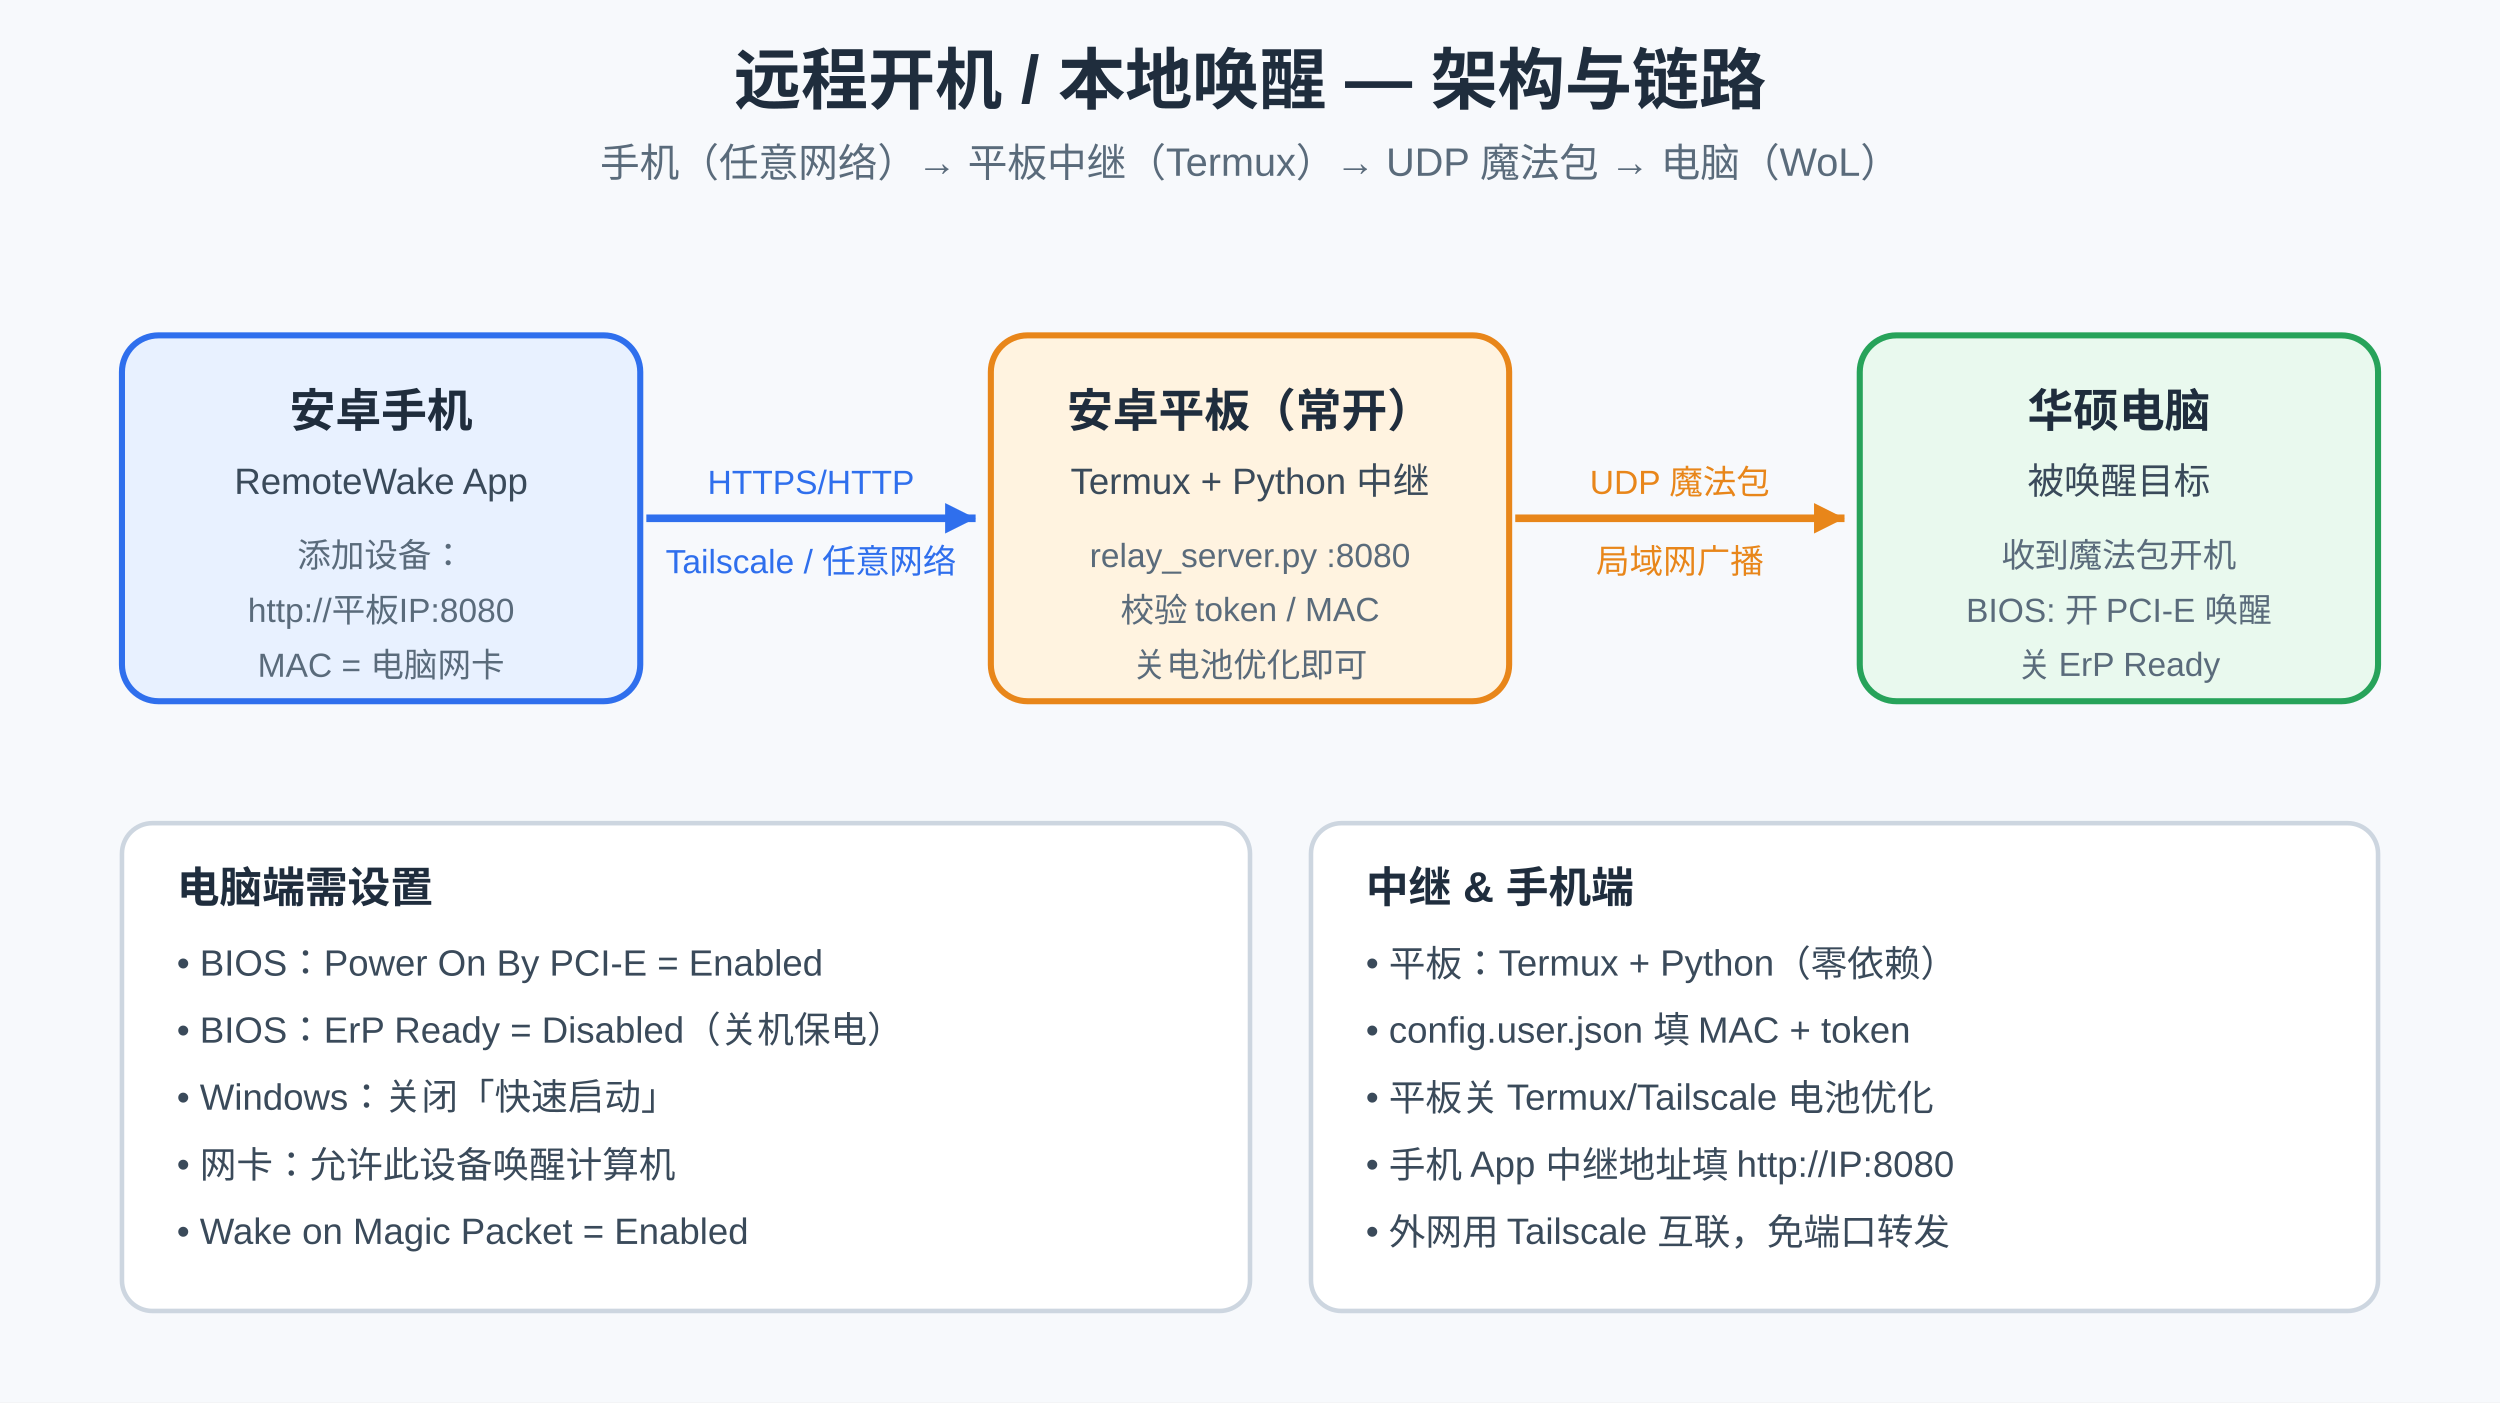
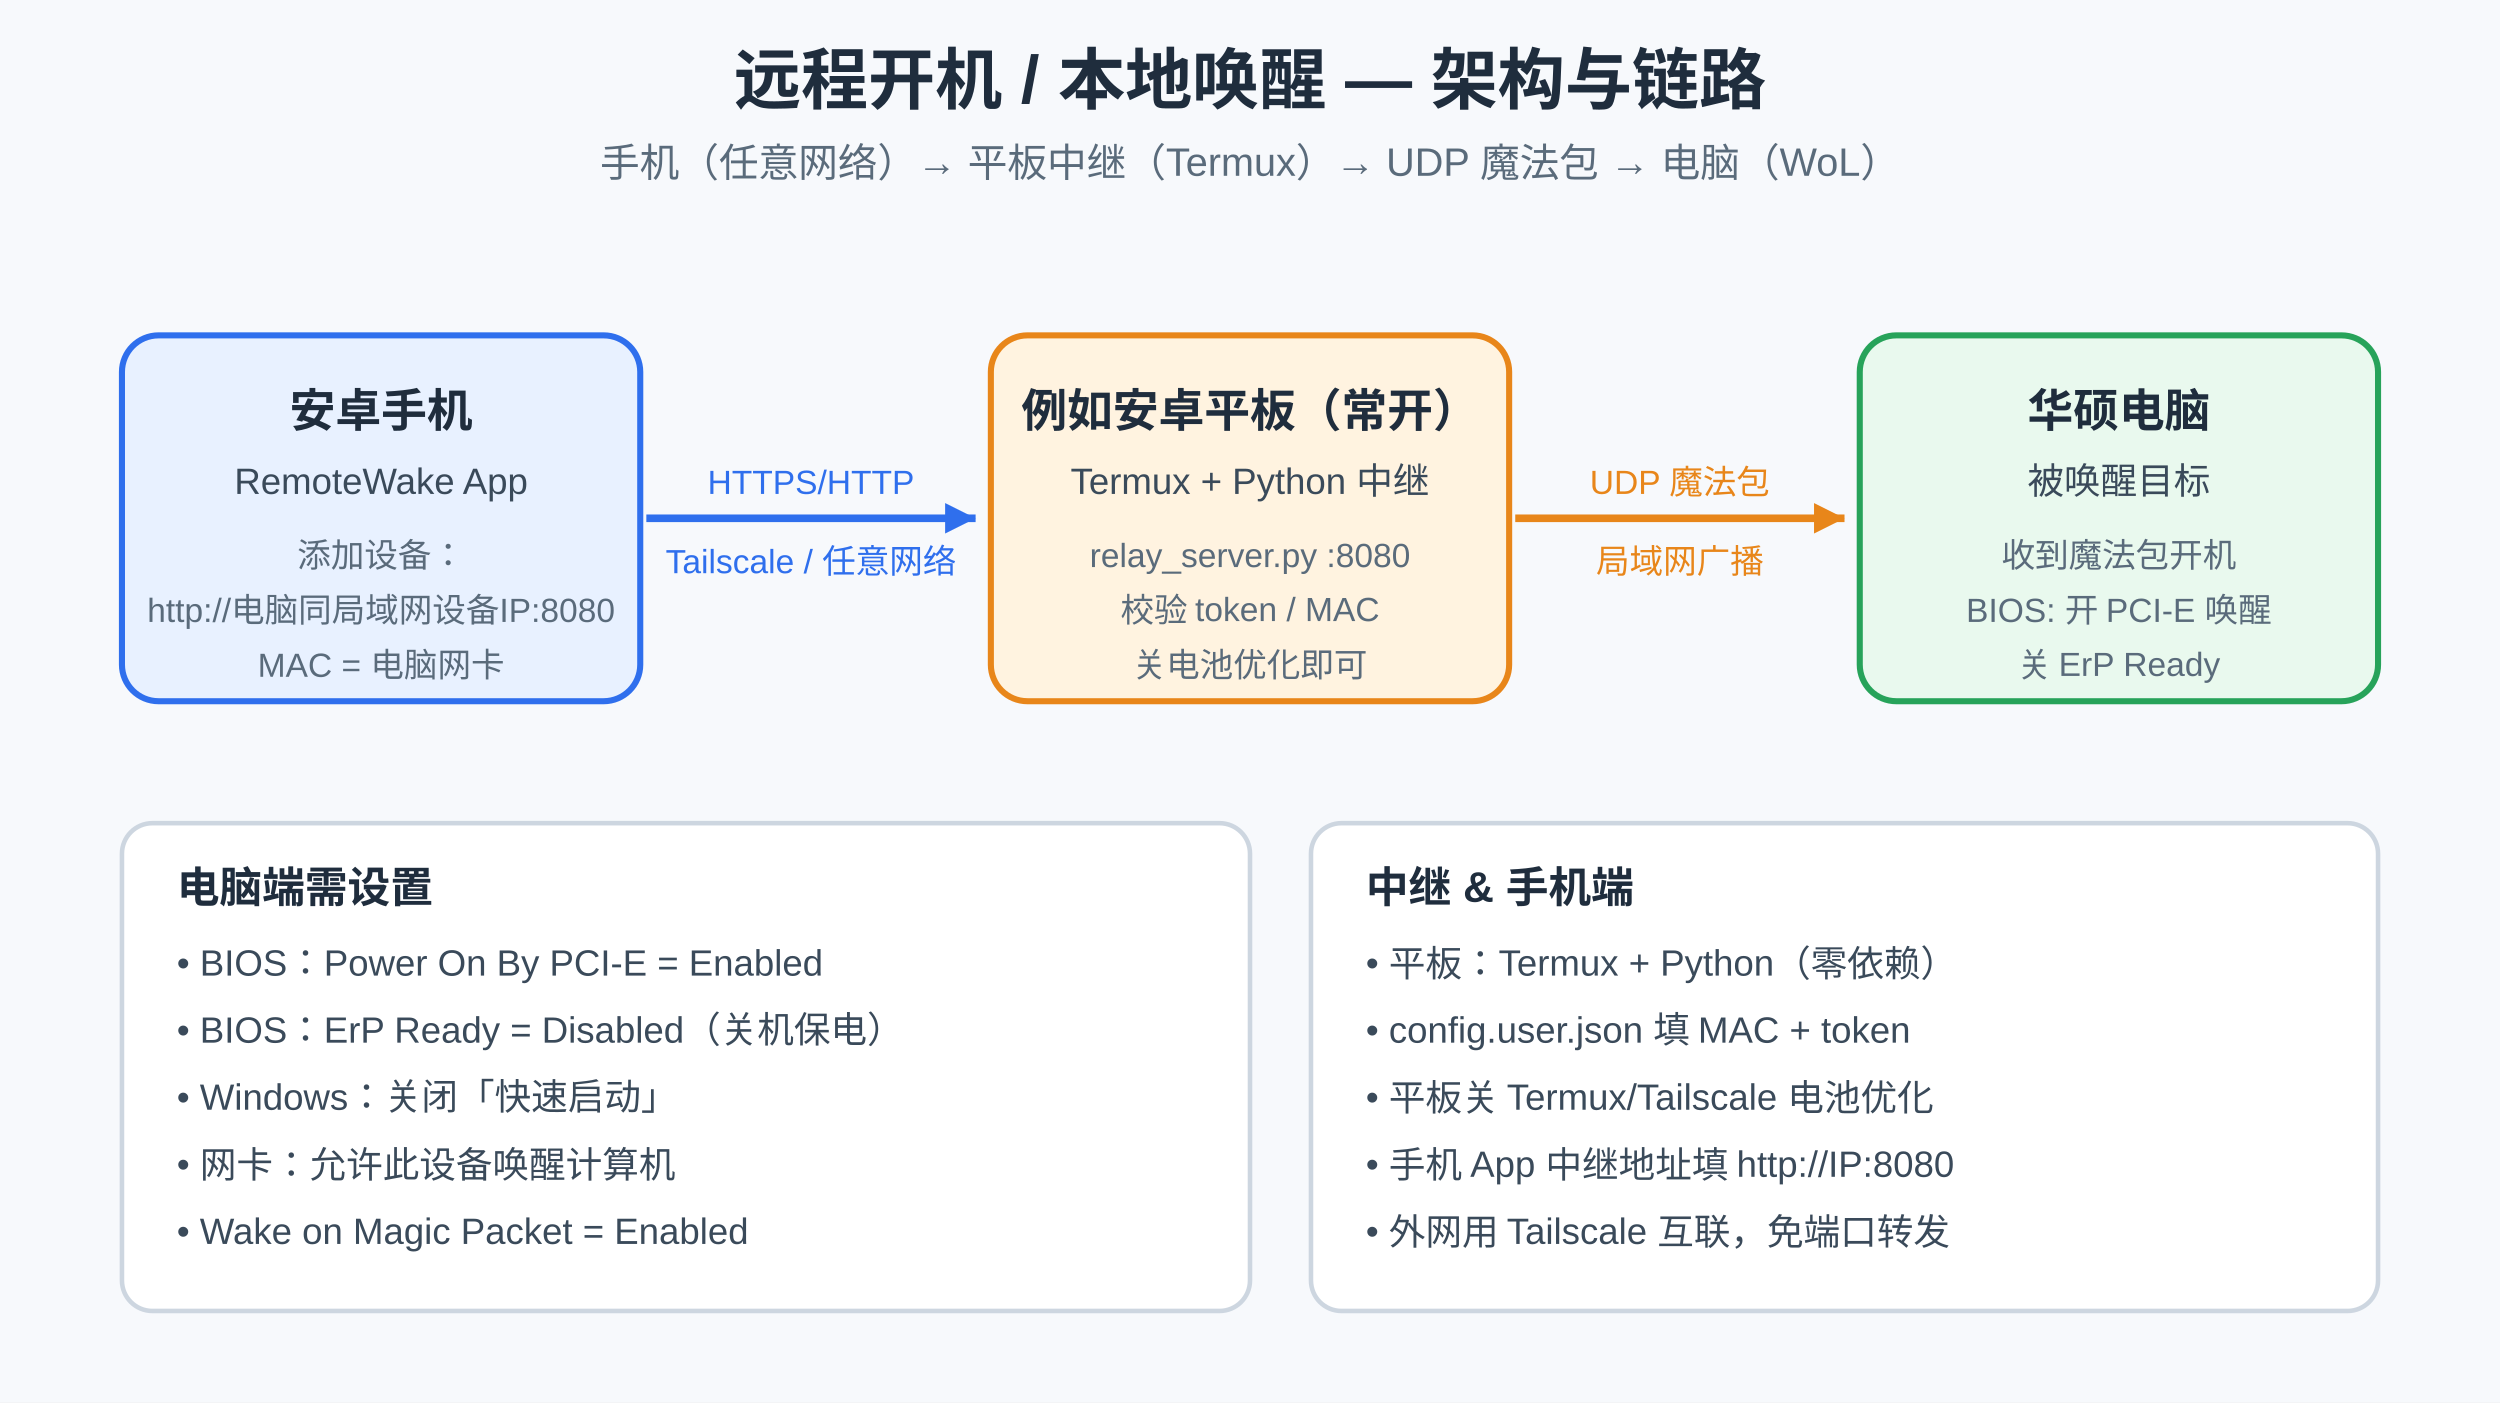
<svg xmlns="http://www.w3.org/2000/svg" viewBox="0 0 820 460" font-family="'Segoe UI', 'Microsoft YaHei', Arial, sans-serif">
  <rect x="0" y="0" width="820" height="460" fill="#f7f9fc" />
  <text x="410" y="34" font-size="22" font-weight="700" fill="#1f2d3d" text-anchor="middle">远程开机 / 本地唤醒 — 架构与链路</text>
  <text x="410" y="58" font-size="13" fill="#5a6b7b" text-anchor="middle">手机（任意网络）→ 平板中继（Termux）→ UDP 魔法包 → 电脑（WoL）</text>
  <rect x="40" y="110" width="170" height="120" rx="12" fill="#e8f1ff" stroke="#2f6fed" stroke-width="2" />
  <text x="125" y="140" font-size="15" font-weight="700" fill="#1f2d3d" text-anchor="middle">安卓手机</text>
  <text x="125" y="162" font-size="12" fill="#3a4a5a" text-anchor="middle">RemoteWake App</text>
  <text x="125" y="186" font-size="11" fill="#5a6b7b" text-anchor="middle">添加设备：</text>
-   <text x="125" y="204" font-size="11" fill="#5a6b7b" text-anchor="middle">http://平板IP:8080</text>
+   <text x="125" y="204" font-size="11" fill="#5a6b7b" text-anchor="middle">http://电脑同局域网设备IP:8080</text>
  <text x="125" y="222" font-size="11" fill="#5a6b7b" text-anchor="middle">MAC = 电脑网卡</text>
  <rect x="325" y="110" width="170" height="120" rx="12" fill="#fff3e0" stroke="#e8861a" stroke-width="2" />
-   <text x="410" y="140" font-size="15" font-weight="700" fill="#1f2d3d" text-anchor="middle">安卓平板（常开）</text>
+   <text x="410" y="140" font-size="15" font-weight="700" fill="#1f2d3d" text-anchor="middle">例如安卓平板（常开）</text>
  <text x="410" y="162" font-size="12" fill="#3a4a5a" text-anchor="middle">Termux + Python 中继</text>
  <text x="410" y="186" font-size="11" fill="#5a6b7b" text-anchor="middle">relay_server.py :8080</text>
  <text x="410" y="204" font-size="11" fill="#5a6b7b" text-anchor="middle">校验 token / MAC</text>
  <text x="410" y="222" font-size="11" fill="#5a6b7b" text-anchor="middle">关电池优化即可</text>
  <rect x="610" y="110" width="170" height="120" rx="12" fill="#e9f9ee" stroke="#27a35a" stroke-width="2" />
  <text x="695" y="140" font-size="15" font-weight="700" fill="#1f2d3d" text-anchor="middle">华硕电脑</text>
  <text x="695" y="162" font-size="12" fill="#3a4a5a" text-anchor="middle">被唤醒目标</text>
  <text x="695" y="186" font-size="11" fill="#5a6b7b" text-anchor="middle">收到魔法包开机</text>
  <text x="695" y="204" font-size="11" fill="#5a6b7b" text-anchor="middle">BIOS: 开 PCI-E 唤醒</text>
  <text x="695" y="222" font-size="11" fill="#5a6b7b" text-anchor="middle">关 ErP Ready</text>
  <line x1="212" y1="170" x2="320" y2="170" stroke="#2f6fed" stroke-width="2.5" />
  <polygon points="320,170 310,165 310,175" fill="#2f6fed" />
  <text x="266" y="162" font-size="11" fill="#2f6fed" text-anchor="middle">HTTPS/HTTP</text>
  <text x="266" y="188" font-size="11" fill="#2f6fed" text-anchor="middle">Tailscale / 任意网络</text>
  <line x1="497" y1="170" x2="605" y2="170" stroke="#e8861a" stroke-width="2.5" />
  <polygon points="605,170 595,165 595,175" fill="#e8861a" />
  <text x="551" y="162" font-size="11" fill="#e8861a" text-anchor="middle">UDP 魔法包</text>
  <text x="551" y="188" font-size="11" fill="#e8861a" text-anchor="middle">局域网广播</text>
  <rect x="40" y="270" width="370" height="160" rx="10" fill="#ffffff" stroke="#cdd6e0" stroke-width="1.5" />
  <text x="58" y="296" font-size="14" font-weight="700" fill="#1f2d3d">电脑端需设置</text>
  <text x="58" y="320" font-size="12" fill="#3a4a5a">• BIOS：Power On By PCI-E = Enabled</text>
  <text x="58" y="342" font-size="12" fill="#3a4a5a">• BIOS：ErP Ready = Disabled（关机保电）</text>
  <text x="58" y="364" font-size="12" fill="#3a4a5a">• Windows：关闭「快速启动」</text>
  <text x="58" y="386" font-size="12" fill="#3a4a5a">• 网卡：允许此设备唤醒计算机</text>
  <text x="58" y="408" font-size="12" fill="#3a4a5a">• Wake on Magic Packet = Enabled</text>
  <rect x="430" y="270" width="350" height="160" rx="10" fill="#ffffff" stroke="#cdd6e0" stroke-width="1.5" />
  <text x="448" y="296" font-size="14" font-weight="700" fill="#1f2d3d">中继 &amp; 手机端</text>
  <text x="448" y="320" font-size="12" fill="#3a4a5a">• 平板：Termux + Python（零依赖）</text>
  <text x="448" y="342" font-size="12" fill="#3a4a5a">• config.user.json 填 MAC + token</text>
  <text x="448" y="364" font-size="12" fill="#3a4a5a">• 平板关 Termux/Tailscale 电池优化</text>
  <text x="448" y="386" font-size="12" fill="#3a4a5a">• 手机 App 中继地址填 http://IP:8080</text>
  <text x="448" y="408" font-size="12" fill="#3a4a5a">• 外网用 Tailscale 互联，免端口转发</text>
</svg>
